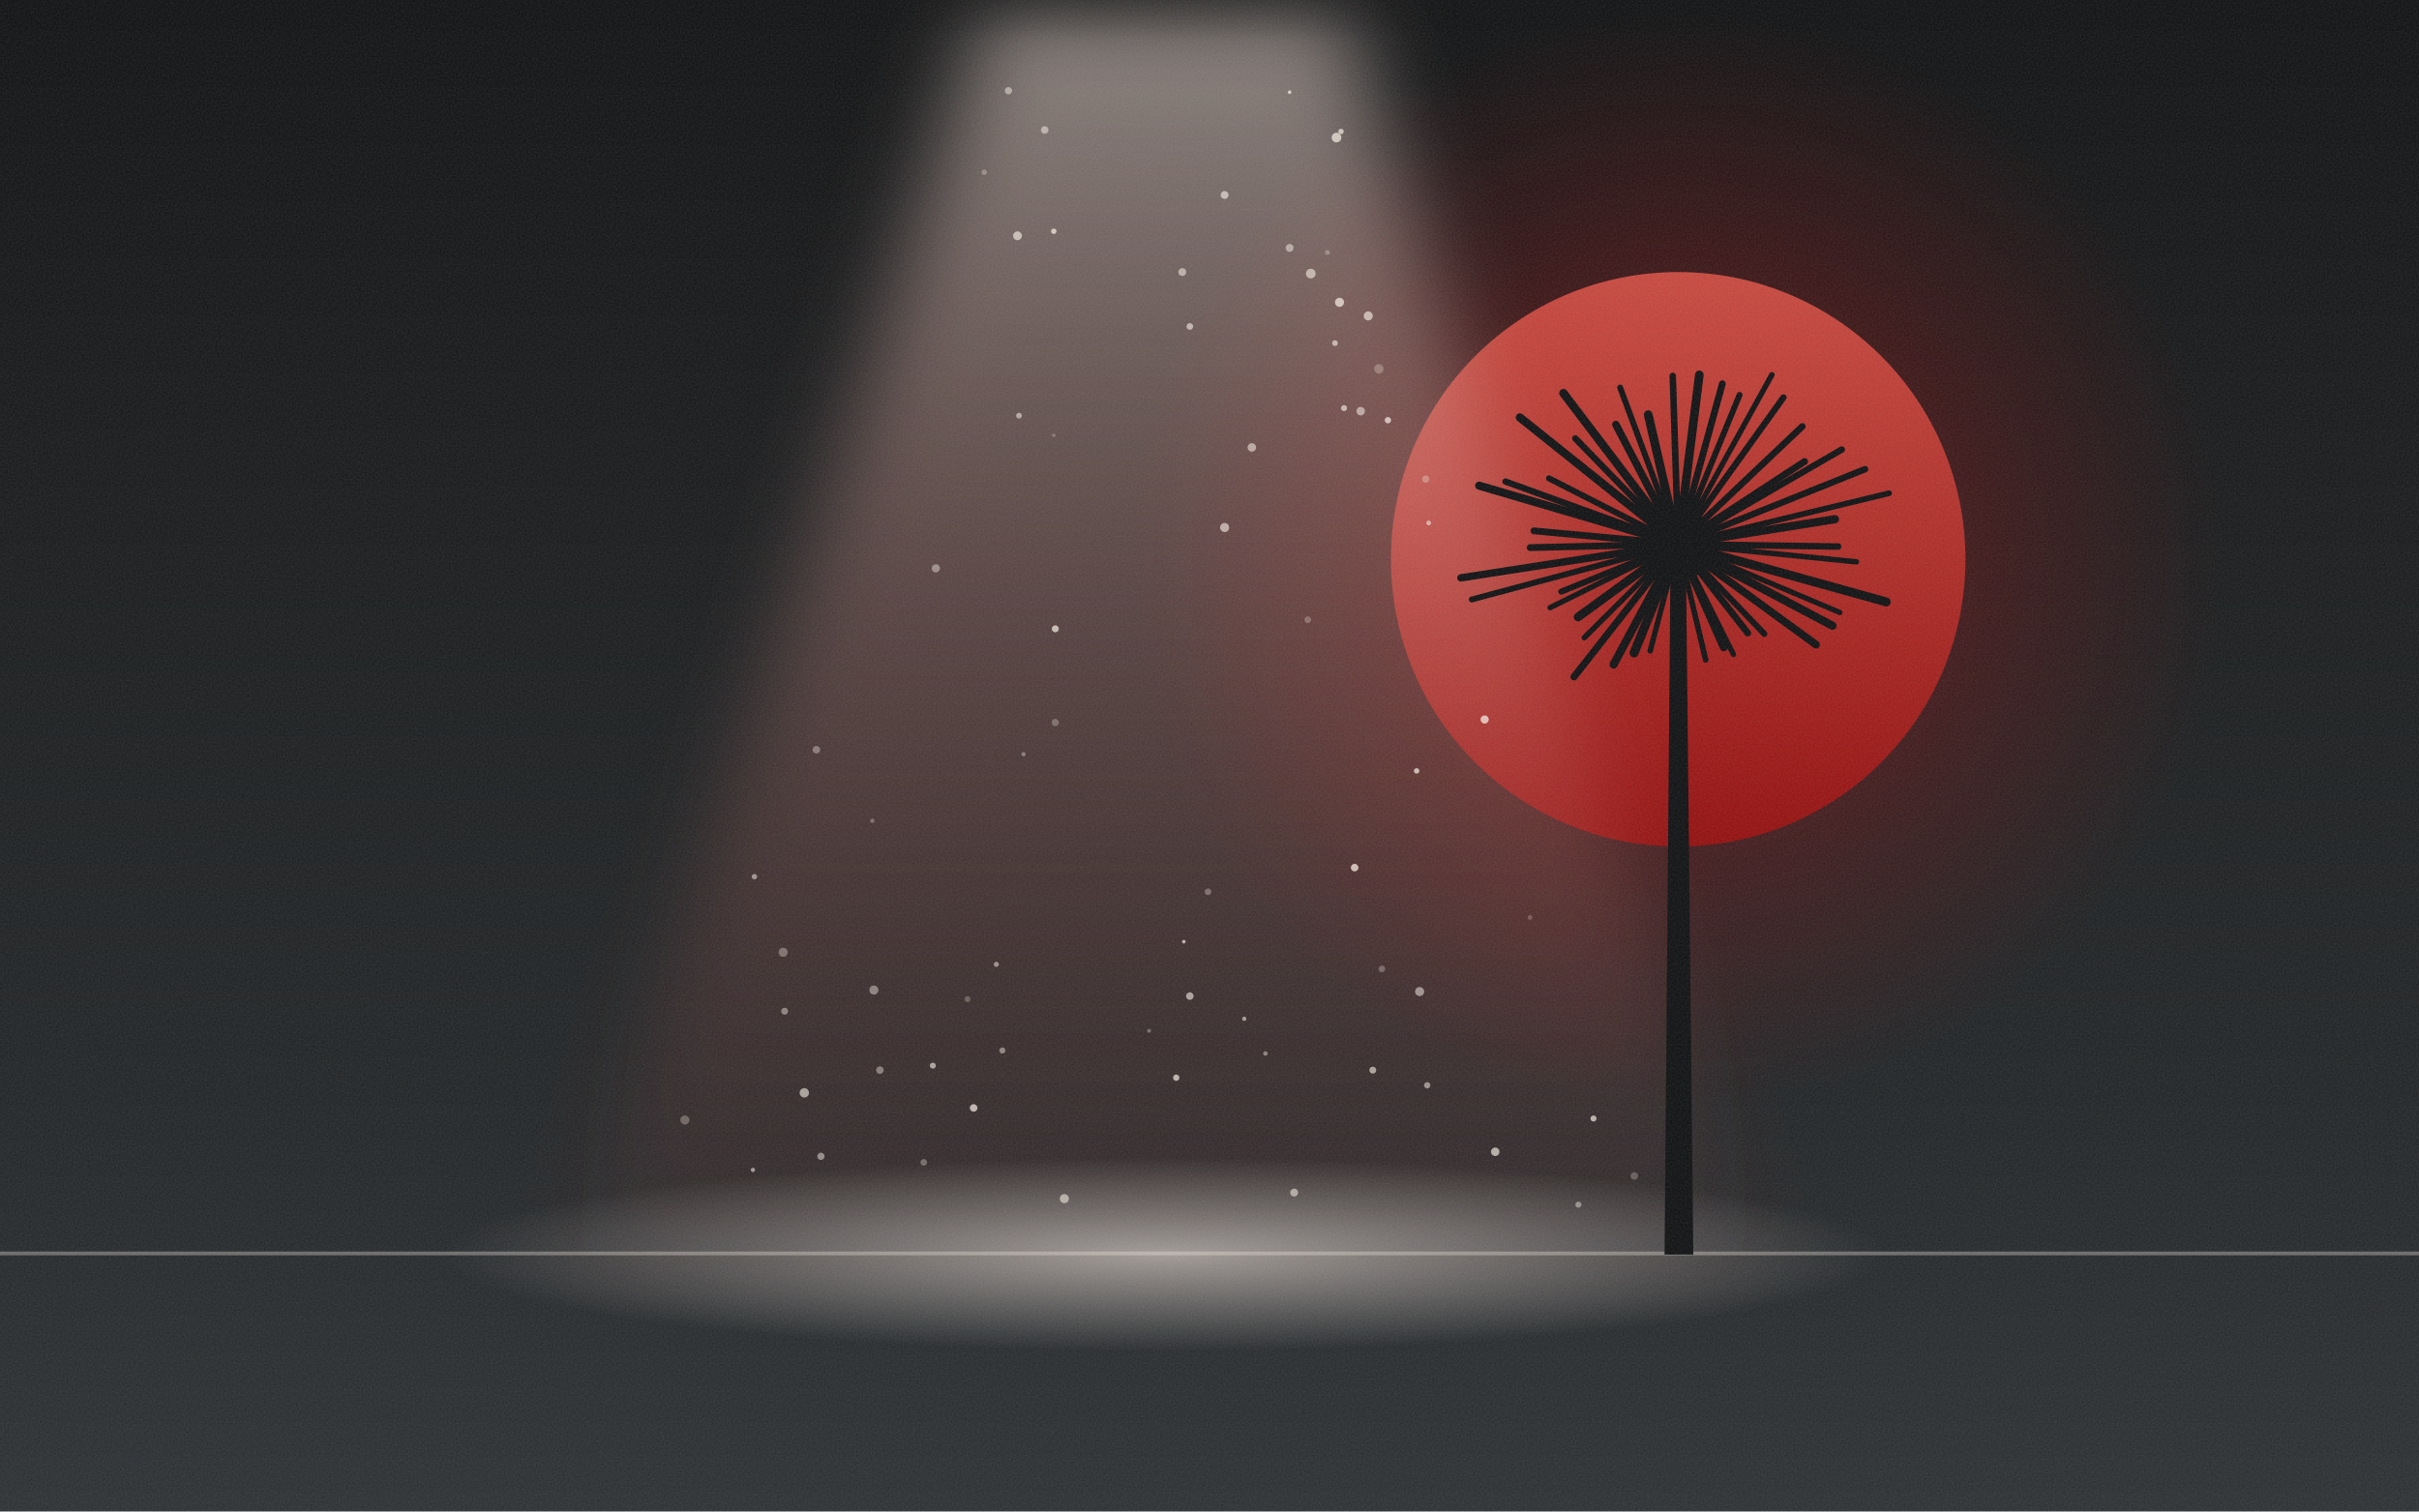
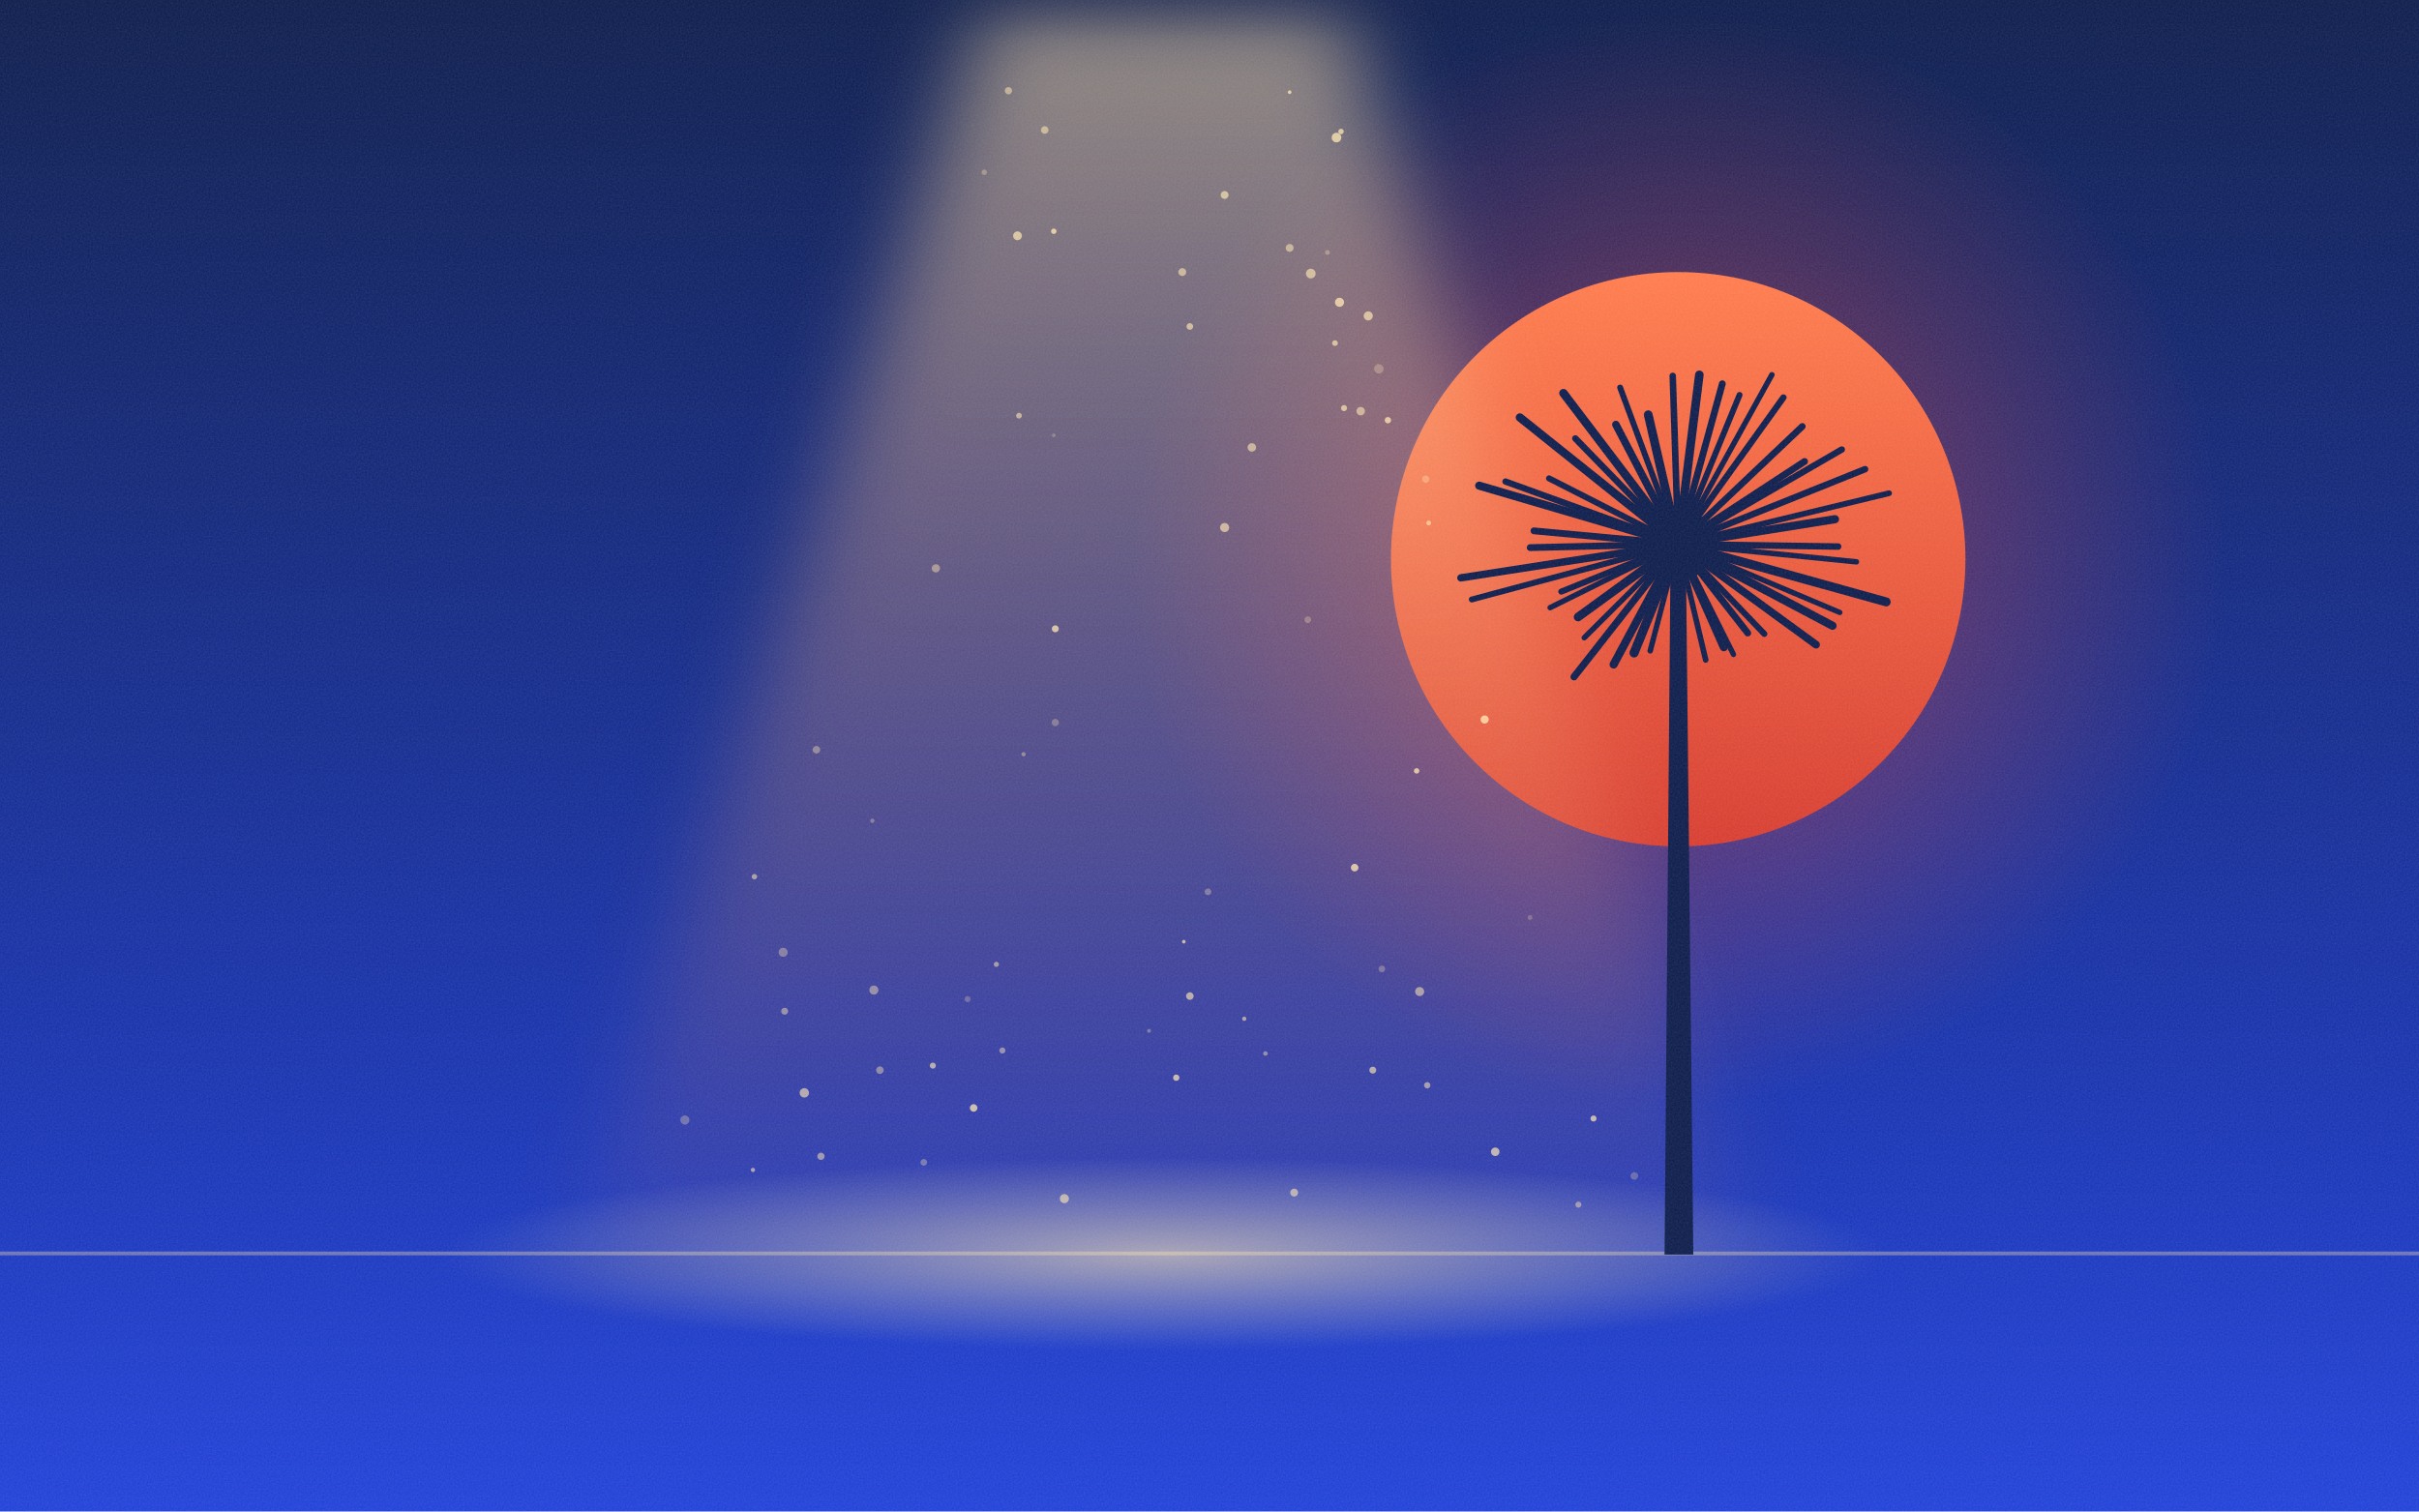
<svg xmlns="http://www.w3.org/2000/svg" viewBox="0 0 1600 1000" width="1600" height="1000">
  <defs>
    <linearGradient id="bg" x1="0" y1="0" x2="0" y2="1">
-       <stop offset="0" stop-color="#0E0F10" />
-       <stop offset=".72" stop-color="#1F2224" />
-       <stop offset="1" stop-color="#2A2E31" />
+       <stop offset="0" stop-color="#0B1A4A" />
+       <stop offset=".72" stop-color="#1531B0" />
+       <stop offset="1" stop-color="#1E3FD8" />
    </linearGradient>
    <linearGradient id="beam" x1="0" y1="0" x2="0" y2="1">
-       <stop offset="0" stop-color="#EDE3DA" stop-opacity=".55" />
-       <stop offset="1" stop-color="#C4463C" stop-opacity=".06" />
+       <stop offset="0" stop-color="#FFE7B0" stop-opacity=".55" />
+       <stop offset="1" stop-color="#FF7A4A" stop-opacity=".06" />
    </linearGradient>
    <radialGradient id="pool" cx=".5" cy=".5" r=".5">
-       <stop offset="0" stop-color="#EDE3DA" stop-opacity=".6" />
-       <stop offset="1" stop-color="#EDE3DA" stop-opacity="0" />
+       <stop offset="0" stop-color="#FFE7B0" stop-opacity=".6" />
+       <stop offset="1" stop-color="#FFE7B0" stop-opacity="0" />
    </radialGradient>
    <radialGradient id="moonglow" cx=".5" cy=".5" r=".5">
-       <stop offset="0" stop-color="#A80E0E" stop-opacity=".55" />
-       <stop offset="1" stop-color="#A80E0E" stop-opacity="0" />
+       <stop offset="0" stop-color="#F2483A" stop-opacity=".55" />
+       <stop offset="1" stop-color="#F2483A" stop-opacity="0" />
    </radialGradient>
    <linearGradient id="moon" x1="0" y1="0" x2="0" y2="1">
-       <stop offset="0" stop-color="#C4463C" />
-       <stop offset="1" stop-color="#8F0C0C" />
+       <stop offset="0" stop-color="#FF7A4A" />
+       <stop offset="1" stop-color="#D63A2D" />
    </linearGradient>
    <filter id="blur">
      <feGaussianBlur stdDeviation="28" />
    </filter>
    <filter id="grain" x="0" y="0" width="100%" height="100%">
      <feTurbulence type="fractalNoise" baseFrequency=".85" numOctaves="2" stitchTiles="stitch" result="t" />
      <feColorMatrix in="t" values="0 0 0 0 1  0 0 0 0 1  0 0 0 0 1  0 0 0 .55 0" />
    </filter>
  </defs>
  <rect width="1600" height="1000" fill="url(#bg)" />
  <circle cx="1110" cy="370" r="360" fill="url(#moonglow)" />
  <circle cx="1110" cy="370" r="190" fill="url(#moon)" />
  <path d="M660 -20 L880 -20 L1160 830 L380 830 Z" fill="url(#beam)" filter="url(#blur)" />
-   <circle cx="704" cy="793" r="3.0" fill="#EDE3DA" fill-opacity="0.61" />
-   <circle cx="914" cy="641" r="2.2" fill="#EDE3DA" fill-opacity="0.30" />
-   <circle cx="886" cy="200" r="3.0" fill="#EDE3DA" fill-opacity="0.76" />
-   <circle cx="828" cy="296" r="2.8" fill="#EDE3DA" fill-opacity="0.60" />
-   <circle cx="787" cy="659" r="2.5" fill="#EDE3DA" fill-opacity="0.63" />
-   <circle cx="912" cy="244" r="3.1" fill="#EDE3DA" fill-opacity="0.29" />
-   <circle cx="1081" cy="778" r="2.5" fill="#EDE3DA" fill-opacity="0.27" />
-   <circle cx="532" cy="723" r="3.1" fill="#EDE3DA" fill-opacity="0.62" />
-   <circle cx="691" cy="86" r="2.5" fill="#EDE3DA" fill-opacity="0.56" />
-   <circle cx="1012" cy="607" r="1.6" fill="#EDE3DA" fill-opacity="0.25" />
-   <circle cx="453" cy="741" r="3.0" fill="#EDE3DA" fill-opacity="0.31" />
-   <circle cx="939" cy="656" r="3.0" fill="#EDE3DA" fill-opacity="0.55" />
-   <circle cx="582" cy="708" r="2.5" fill="#EDE3DA" fill-opacity="0.43" />
-   <circle cx="944" cy="718" r="2.1" fill="#EDE3DA" fill-opacity="0.54" />
-   <circle cx="667" cy="60" r="2.4" fill="#EDE3DA" fill-opacity="0.52" />
-   <circle cx="837" cy="697" r="1.5" fill="#EDE3DA" fill-opacity="0.45" />
-   <circle cx="783" cy="623" r="1.2" fill="#EDE3DA" fill-opacity="0.71" />
-   <circle cx="519" cy="669" r="2.3" fill="#EDE3DA" fill-opacity="0.46" />
-   <circle cx="659" cy="638" r="1.7" fill="#EDE3DA" fill-opacity="0.52" />
-   <circle cx="498" cy="774" r="1.4" fill="#EDE3DA" fill-opacity="0.59" />
-   <circle cx="778" cy="713" r="2.1" fill="#EDE3DA" fill-opacity="0.72" />
-   <circle cx="518" cy="630" r="3.0" fill="#EDE3DA" fill-opacity="0.36" />
-   <circle cx="889" cy="270" r="2.0" fill="#EDE3DA" fill-opacity="0.69" />
-   <circle cx="878" cy="167" r="1.6" fill="#EDE3DA" fill-opacity="0.33" />
-   <circle cx="698" cy="416" r="2.3" fill="#EDE3DA" fill-opacity="0.75" />
-   <circle cx="499" cy="580" r="1.8" fill="#EDE3DA" fill-opacity="0.55" />
-   <circle cx="865" cy="410" r="2.2" fill="#EDE3DA" fill-opacity="0.29" />
-   <circle cx="883" cy="227" r="1.9" fill="#EDE3DA" fill-opacity="0.67" />
-   <circle cx="856" cy="789" r="2.6" fill="#EDE3DA" fill-opacity="0.59" />
-   <circle cx="918" cy="278" r="2.1" fill="#EDE3DA" fill-opacity="0.75" />
-   <circle cx="900" cy="272" r="2.8" fill="#EDE3DA" fill-opacity="0.59" />
-   <circle cx="619" cy="376" r="2.7" fill="#EDE3DA" fill-opacity="0.45" />
-   <circle cx="577" cy="543" r="1.4" fill="#EDE3DA" fill-opacity="0.33" />
-   <circle cx="578" cy="655" r="3.0" fill="#EDE3DA" fill-opacity="0.45" />
-   <circle cx="698" cy="478" r="2.4" fill="#EDE3DA" fill-opacity="0.30" />
-   <circle cx="945" cy="346" r="1.6" fill="#EDE3DA" fill-opacity="0.61" />
-   <circle cx="697" cy="288" r="1.2" fill="#EDE3DA" fill-opacity="0.26" />
-   <circle cx="989" cy="762" r="2.8" fill="#EDE3DA" fill-opacity="0.69" />
-   <circle cx="543" cy="765" r="2.4" fill="#EDE3DA" fill-opacity="0.52" />
-   <circle cx="982" cy="476" r="2.7" fill="#EDE3DA" fill-opacity="0.78" />
-   <circle cx="810" cy="129" r="2.6" fill="#EDE3DA" fill-opacity="0.66" />
-   <circle cx="937" cy="510" r="1.8" fill="#EDE3DA" fill-opacity="0.76" />
-   <circle cx="810" cy="349" r="3.0" fill="#EDE3DA" fill-opacity="0.64" />
-   <circle cx="674" cy="275" r="1.9" fill="#EDE3DA" fill-opacity="0.59" />
-   <circle cx="1044" cy="797" r="2.0" fill="#EDE3DA" fill-opacity="0.47" />
-   <circle cx="640" cy="661" r="2.0" fill="#EDE3DA" fill-opacity="0.26" />
-   <circle cx="782" cy="180" r="2.6" fill="#EDE3DA" fill-opacity="0.59" />
-   <circle cx="943" cy="317" r="2.4" fill="#EDE3DA" fill-opacity="0.34" />
-   <circle cx="884" cy="91" r="3.2" fill="#EDE3DA" fill-opacity="0.76" />
-   <circle cx="677" cy="499" r="1.4" fill="#EDE3DA" fill-opacity="0.39" />
-   <circle cx="905" cy="209" r="3.0" fill="#EDE3DA" fill-opacity="0.68" />
-   <circle cx="697" cy="153" r="1.8" fill="#EDE3DA" fill-opacity="0.77" />
-   <circle cx="853" cy="164" r="2.6" fill="#EDE3DA" fill-opacity="0.55" />
-   <circle cx="611" cy="769" r="2.2" fill="#EDE3DA" fill-opacity="0.34" />
-   <circle cx="651" cy="114" r="1.8" fill="#EDE3DA" fill-opacity="0.32" />
-   <circle cx="887" cy="87" r="1.8" fill="#EDE3DA" fill-opacity="0.74" />
-   <circle cx="896" cy="574" r="2.5" fill="#EDE3DA" fill-opacity="0.77" />
-   <circle cx="908" cy="708" r="2.3" fill="#EDE3DA" fill-opacity="0.63" />
-   <circle cx="799" cy="590" r="2.2" fill="#EDE3DA" fill-opacity="0.33" />
-   <circle cx="760" cy="682" r="1.3" fill="#EDE3DA" fill-opacity="0.34" />
-   <circle cx="617" cy="705" r="2.0" fill="#EDE3DA" fill-opacity="0.63" />
-   <circle cx="663" cy="695" r="2.0" fill="#EDE3DA" fill-opacity="0.48" />
-   <circle cx="853" cy="61" r="1.2" fill="#EDE3DA" fill-opacity="0.78" />
-   <circle cx="673" cy="156" r="2.9" fill="#EDE3DA" fill-opacity="0.70" />
-   <circle cx="787" cy="216" r="2.2" fill="#EDE3DA" fill-opacity="0.65" />
-   <circle cx="867" cy="181" r="3.2" fill="#EDE3DA" fill-opacity="0.64" />
-   <circle cx="1054" cy="740" r="2.0" fill="#EDE3DA" fill-opacity="0.72" />
-   <circle cx="823" cy="674" r="1.4" fill="#EDE3DA" fill-opacity="0.59" />
-   <circle cx="644" cy="733" r="2.5" fill="#EDE3DA" fill-opacity="0.74" />
-   <circle cx="540" cy="496" r="2.5" fill="#EDE3DA" fill-opacity="0.39" />
+   <circle cx="704" cy="793" r="3.0" fill="#FFE7B0" fill-opacity="0.61" />
+   <circle cx="914" cy="641" r="2.2" fill="#FFE7B0" fill-opacity="0.30" />
+   <circle cx="886" cy="200" r="3.0" fill="#FFE7B0" fill-opacity="0.76" />
+   <circle cx="828" cy="296" r="2.8" fill="#FFE7B0" fill-opacity="0.60" />
+   <circle cx="787" cy="659" r="2.5" fill="#FFE7B0" fill-opacity="0.63" />
+   <circle cx="912" cy="244" r="3.1" fill="#FFE7B0" fill-opacity="0.29" />
+   <circle cx="1081" cy="778" r="2.5" fill="#FFE7B0" fill-opacity="0.27" />
+   <circle cx="532" cy="723" r="3.1" fill="#FFE7B0" fill-opacity="0.62" />
+   <circle cx="691" cy="86" r="2.5" fill="#FFE7B0" fill-opacity="0.56" />
+   <circle cx="1012" cy="607" r="1.6" fill="#FFE7B0" fill-opacity="0.25" />
+   <circle cx="453" cy="741" r="3.0" fill="#FFE7B0" fill-opacity="0.31" />
+   <circle cx="939" cy="656" r="3.0" fill="#FFE7B0" fill-opacity="0.55" />
+   <circle cx="582" cy="708" r="2.5" fill="#FFE7B0" fill-opacity="0.43" />
+   <circle cx="944" cy="718" r="2.1" fill="#FFE7B0" fill-opacity="0.54" />
+   <circle cx="667" cy="60" r="2.4" fill="#FFE7B0" fill-opacity="0.52" />
+   <circle cx="837" cy="697" r="1.5" fill="#FFE7B0" fill-opacity="0.45" />
+   <circle cx="783" cy="623" r="1.2" fill="#FFE7B0" fill-opacity="0.71" />
+   <circle cx="519" cy="669" r="2.3" fill="#FFE7B0" fill-opacity="0.46" />
+   <circle cx="659" cy="638" r="1.7" fill="#FFE7B0" fill-opacity="0.52" />
+   <circle cx="498" cy="774" r="1.4" fill="#FFE7B0" fill-opacity="0.59" />
+   <circle cx="778" cy="713" r="2.1" fill="#FFE7B0" fill-opacity="0.72" />
+   <circle cx="518" cy="630" r="3.0" fill="#FFE7B0" fill-opacity="0.36" />
+   <circle cx="889" cy="270" r="2.0" fill="#FFE7B0" fill-opacity="0.69" />
+   <circle cx="878" cy="167" r="1.6" fill="#FFE7B0" fill-opacity="0.33" />
+   <circle cx="698" cy="416" r="2.3" fill="#FFE7B0" fill-opacity="0.75" />
+   <circle cx="499" cy="580" r="1.8" fill="#FFE7B0" fill-opacity="0.55" />
+   <circle cx="865" cy="410" r="2.2" fill="#FFE7B0" fill-opacity="0.29" />
+   <circle cx="883" cy="227" r="1.9" fill="#FFE7B0" fill-opacity="0.67" />
+   <circle cx="856" cy="789" r="2.6" fill="#FFE7B0" fill-opacity="0.59" />
+   <circle cx="918" cy="278" r="2.1" fill="#FFE7B0" fill-opacity="0.75" />
+   <circle cx="900" cy="272" r="2.8" fill="#FFE7B0" fill-opacity="0.59" />
+   <circle cx="619" cy="376" r="2.7" fill="#FFE7B0" fill-opacity="0.45" />
+   <circle cx="577" cy="543" r="1.4" fill="#FFE7B0" fill-opacity="0.33" />
+   <circle cx="578" cy="655" r="3.0" fill="#FFE7B0" fill-opacity="0.45" />
+   <circle cx="698" cy="478" r="2.4" fill="#FFE7B0" fill-opacity="0.30" />
+   <circle cx="945" cy="346" r="1.6" fill="#FFE7B0" fill-opacity="0.61" />
+   <circle cx="697" cy="288" r="1.2" fill="#FFE7B0" fill-opacity="0.26" />
+   <circle cx="989" cy="762" r="2.8" fill="#FFE7B0" fill-opacity="0.69" />
+   <circle cx="543" cy="765" r="2.4" fill="#FFE7B0" fill-opacity="0.52" />
+   <circle cx="982" cy="476" r="2.7" fill="#FFE7B0" fill-opacity="0.78" />
+   <circle cx="810" cy="129" r="2.6" fill="#FFE7B0" fill-opacity="0.66" />
+   <circle cx="937" cy="510" r="1.8" fill="#FFE7B0" fill-opacity="0.76" />
+   <circle cx="810" cy="349" r="3.0" fill="#FFE7B0" fill-opacity="0.64" />
+   <circle cx="674" cy="275" r="1.9" fill="#FFE7B0" fill-opacity="0.59" />
+   <circle cx="1044" cy="797" r="2.0" fill="#FFE7B0" fill-opacity="0.47" />
+   <circle cx="640" cy="661" r="2.0" fill="#FFE7B0" fill-opacity="0.26" />
+   <circle cx="782" cy="180" r="2.6" fill="#FFE7B0" fill-opacity="0.59" />
+   <circle cx="943" cy="317" r="2.4" fill="#FFE7B0" fill-opacity="0.34" />
+   <circle cx="884" cy="91" r="3.2" fill="#FFE7B0" fill-opacity="0.76" />
+   <circle cx="677" cy="499" r="1.4" fill="#FFE7B0" fill-opacity="0.39" />
+   <circle cx="905" cy="209" r="3.0" fill="#FFE7B0" fill-opacity="0.68" />
+   <circle cx="697" cy="153" r="1.8" fill="#FFE7B0" fill-opacity="0.77" />
+   <circle cx="853" cy="164" r="2.6" fill="#FFE7B0" fill-opacity="0.55" />
+   <circle cx="611" cy="769" r="2.2" fill="#FFE7B0" fill-opacity="0.34" />
+   <circle cx="651" cy="114" r="1.8" fill="#FFE7B0" fill-opacity="0.32" />
+   <circle cx="887" cy="87" r="1.8" fill="#FFE7B0" fill-opacity="0.74" />
+   <circle cx="896" cy="574" r="2.5" fill="#FFE7B0" fill-opacity="0.77" />
+   <circle cx="908" cy="708" r="2.3" fill="#FFE7B0" fill-opacity="0.63" />
+   <circle cx="799" cy="590" r="2.2" fill="#FFE7B0" fill-opacity="0.33" />
+   <circle cx="760" cy="682" r="1.3" fill="#FFE7B0" fill-opacity="0.34" />
+   <circle cx="617" cy="705" r="2.0" fill="#FFE7B0" fill-opacity="0.63" />
+   <circle cx="663" cy="695" r="2.0" fill="#FFE7B0" fill-opacity="0.48" />
+   <circle cx="853" cy="61" r="1.2" fill="#FFE7B0" fill-opacity="0.78" />
+   <circle cx="673" cy="156" r="2.9" fill="#FFE7B0" fill-opacity="0.70" />
+   <circle cx="787" cy="216" r="2.2" fill="#FFE7B0" fill-opacity="0.65" />
+   <circle cx="867" cy="181" r="3.2" fill="#FFE7B0" fill-opacity="0.64" />
+   <circle cx="1054" cy="740" r="2.0" fill="#FFE7B0" fill-opacity="0.72" />
+   <circle cx="823" cy="674" r="1.4" fill="#FFE7B0" fill-opacity="0.59" />
+   <circle cx="644" cy="733" r="2.5" fill="#FFE7B0" fill-opacity="0.74" />
+   <circle cx="540" cy="496" r="2.5" fill="#FFE7B0" fill-opacity="0.39" />
  <ellipse cx="770" cy="830" rx="480" ry="64" fill="url(#pool)" />
-   <rect x="0" y="828" width="1600" height="2.5" fill="#EDE3DA" opacity=".35" />
-   <path d="M1101 830 L1105 360 L1115 360 L1120 830 Z" fill="#0E0F10" />
+   <rect x="0" y="828" width="1600" height="2.5" fill="#FFE7B0" opacity=".35" />
+   <path d="M1101 830 L1105 360 L1115 360 L1120 830 Z" fill="#0B1A4A" />
  <g>
-     <path d="M1110 360 L1012.1 362.3" stroke="#0E0F10" stroke-width="4.5" stroke-linecap="round" />
-     <path d="M1110 360 L1014.6 351.2" stroke="#0E0F10" stroke-width="4.5" stroke-linecap="round" />
-     <path d="M1110 360 L978.4 321.3" stroke="#0E0F10" stroke-width="5.4" stroke-linecap="round" />
-     <path d="M1110 360 L995.8 318.6" stroke="#0E0F10" stroke-width="4.2" stroke-linecap="round" />
-     <path d="M1110 360 L1024.6 316.5" stroke="#0E0F10" stroke-width="4.0" stroke-linecap="round" />
-     <path d="M1110 360 L1005.3 276.2" stroke="#0E0F10" stroke-width="5.5" stroke-linecap="round" />
-     <path d="M1110 360 L1042.0 290.1" stroke="#0E0F10" stroke-width="4.3" stroke-linecap="round" />
-     <path d="M1110 360 L1034.1 260.1" stroke="#0E0F10" stroke-width="5.6" stroke-linecap="round" />
-     <path d="M1110 360 L1068.8 280.9" stroke="#0E0F10" stroke-width="5.0" stroke-linecap="round" />
-     <path d="M1110 360 L1071.6 256.4" stroke="#0E0F10" stroke-width="3.9" stroke-linecap="round" />
-     <path d="M1110 360 L1090.2 274.4" stroke="#0E0F10" stroke-width="5.8" stroke-linecap="round" />
-     <path d="M1110 360 L1106.4 248.7" stroke="#0E0F10" stroke-width="4.3" stroke-linecap="round" />
-     <path d="M1110 360 L1124.0 248.0" stroke="#0E0F10" stroke-width="5.7" stroke-linecap="round" />
-     <path d="M1110 360 L1139.2 253.9" stroke="#0E0F10" stroke-width="4.5" stroke-linecap="round" />
-     <path d="M1110 360 L1150.6 261.3" stroke="#0E0F10" stroke-width="3.9" stroke-linecap="round" />
-     <path d="M1110 360 L1172.0 247.9" stroke="#0E0F10" stroke-width="3.6" stroke-linecap="round" />
-     <path d="M1110 360 L1179.6 263.0" stroke="#0E0F10" stroke-width="4.2" stroke-linecap="round" />
-     <path d="M1110 360 L1192.1 282.1" stroke="#0E0F10" stroke-width="4.4" stroke-linecap="round" />
-     <path d="M1110 360 L1193.6 305.3" stroke="#0E0F10" stroke-width="4.5" stroke-linecap="round" />
-     <path d="M1110 360 L1218.2 297.4" stroke="#0E0F10" stroke-width="4.2" stroke-linecap="round" />
-     <path d="M1110 360 L1233.6 310.4" stroke="#0E0F10" stroke-width="4.3" stroke-linecap="round" />
-     <path d="M1110 360 L1249.5 326.3" stroke="#0E0F10" stroke-width="3.8" stroke-linecap="round" />
-     <path d="M1110 360 L1213.7 343.5" stroke="#0E0F10" stroke-width="5.4" stroke-linecap="round" />
-     <path d="M1110 360 L1215.8 361.6" stroke="#0E0F10" stroke-width="4.3" stroke-linecap="round" />
-     <path d="M1110 360 L1227.9 371.7" stroke="#0E0F10" stroke-width="3.6" stroke-linecap="round" />
-     <path d="M1110 360 L1247.6 398.2" stroke="#0E0F10" stroke-width="5.9" stroke-linecap="round" />
-     <path d="M1110 360 L1216.9 405.2" stroke="#0E0F10" stroke-width="3.5" stroke-linecap="round" />
-     <path d="M1110 360 L1212.1 414.0" stroke="#0E0F10" stroke-width="5.4" stroke-linecap="round" />
-     <path d="M1110 360 L1201.2 426.5" stroke="#0E0F10" stroke-width="5.1" stroke-linecap="round" />
-     <path d="M1110 360 L1167.0 419.4" stroke="#0E0F10" stroke-width="4.0" stroke-linecap="round" />
-     <path d="M1110 360 L1156.0 418.8" stroke="#0E0F10" stroke-width="4.5" stroke-linecap="round" />
-     <path d="M1110 360 L1146.6 433.0" stroke="#0E0F10" stroke-width="3.5" stroke-linecap="round" />
-     <path d="M1110 360 L1140.2 428.1" stroke="#0E0F10" stroke-width="5.5" stroke-linecap="round" />
-     <path d="M1110 360 L1128.2 436.6" stroke="#0E0F10" stroke-width="3.7" stroke-linecap="round" />
-     <path d="M1110 360 L1111.1 443.9" stroke="#0E0F10" stroke-width="4.0" stroke-linecap="round" />
-     <path d="M1110 360 L1107.5 428.5" stroke="#0E0F10" stroke-width="3.9" stroke-linecap="round" />
-     <path d="M1110 360 L1091.5 430.6" stroke="#0E0F10" stroke-width="3.6" stroke-linecap="round" />
-     <path d="M1110 360 L1080.8 432.0" stroke="#0E0F10" stroke-width="6.0" stroke-linecap="round" />
-     <path d="M1110 360 L1067.3 439.6" stroke="#0E0F10" stroke-width="5.4" stroke-linecap="round" />
-     <path d="M1110 360 L1041.1 447.8" stroke="#0E0F10" stroke-width="4.7" stroke-linecap="round" />
-     <path d="M1110 360 L1047.9 421.9" stroke="#0E0F10" stroke-width="3.6" stroke-linecap="round" />
-     <path d="M1110 360 L1043.8 408.2" stroke="#0E0F10" stroke-width="5.7" stroke-linecap="round" />
-     <path d="M1110 360 L1025.3 402.0" stroke="#0E0F10" stroke-width="3.6" stroke-linecap="round" />
-     <path d="M1110 360 L1032.7 391.4" stroke="#0E0F10" stroke-width="4.0" stroke-linecap="round" />
-     <path d="M1110 360 L973.5 396.6" stroke="#0E0F10" stroke-width="3.9" stroke-linecap="round" />
-     <path d="M1110 360 L966.3 382.3" stroke="#0E0F10" stroke-width="4.9" stroke-linecap="round" />
+     <path d="M1110 360 L1012.1 362.3" stroke="#0B1A4A" stroke-width="4.5" stroke-linecap="round" />
+     <path d="M1110 360 L1014.6 351.2" stroke="#0B1A4A" stroke-width="4.5" stroke-linecap="round" />
+     <path d="M1110 360 L978.4 321.3" stroke="#0B1A4A" stroke-width="5.4" stroke-linecap="round" />
+     <path d="M1110 360 L995.8 318.6" stroke="#0B1A4A" stroke-width="4.2" stroke-linecap="round" />
+     <path d="M1110 360 L1024.6 316.5" stroke="#0B1A4A" stroke-width="4.0" stroke-linecap="round" />
+     <path d="M1110 360 L1005.3 276.2" stroke="#0B1A4A" stroke-width="5.5" stroke-linecap="round" />
+     <path d="M1110 360 L1042.0 290.1" stroke="#0B1A4A" stroke-width="4.3" stroke-linecap="round" />
+     <path d="M1110 360 L1034.1 260.1" stroke="#0B1A4A" stroke-width="5.6" stroke-linecap="round" />
+     <path d="M1110 360 L1068.8 280.9" stroke="#0B1A4A" stroke-width="5.0" stroke-linecap="round" />
+     <path d="M1110 360 L1071.6 256.4" stroke="#0B1A4A" stroke-width="3.9" stroke-linecap="round" />
+     <path d="M1110 360 L1090.2 274.4" stroke="#0B1A4A" stroke-width="5.8" stroke-linecap="round" />
+     <path d="M1110 360 L1106.4 248.7" stroke="#0B1A4A" stroke-width="4.3" stroke-linecap="round" />
+     <path d="M1110 360 L1124.0 248.0" stroke="#0B1A4A" stroke-width="5.7" stroke-linecap="round" />
+     <path d="M1110 360 L1139.2 253.9" stroke="#0B1A4A" stroke-width="4.5" stroke-linecap="round" />
+     <path d="M1110 360 L1150.6 261.3" stroke="#0B1A4A" stroke-width="3.9" stroke-linecap="round" />
+     <path d="M1110 360 L1172.0 247.9" stroke="#0B1A4A" stroke-width="3.6" stroke-linecap="round" />
+     <path d="M1110 360 L1179.6 263.0" stroke="#0B1A4A" stroke-width="4.2" stroke-linecap="round" />
+     <path d="M1110 360 L1192.1 282.1" stroke="#0B1A4A" stroke-width="4.4" stroke-linecap="round" />
+     <path d="M1110 360 L1193.6 305.3" stroke="#0B1A4A" stroke-width="4.5" stroke-linecap="round" />
+     <path d="M1110 360 L1218.2 297.4" stroke="#0B1A4A" stroke-width="4.2" stroke-linecap="round" />
+     <path d="M1110 360 L1233.6 310.4" stroke="#0B1A4A" stroke-width="4.3" stroke-linecap="round" />
+     <path d="M1110 360 L1249.5 326.3" stroke="#0B1A4A" stroke-width="3.8" stroke-linecap="round" />
+     <path d="M1110 360 L1213.7 343.5" stroke="#0B1A4A" stroke-width="5.4" stroke-linecap="round" />
+     <path d="M1110 360 L1215.8 361.6" stroke="#0B1A4A" stroke-width="4.3" stroke-linecap="round" />
+     <path d="M1110 360 L1227.9 371.7" stroke="#0B1A4A" stroke-width="3.6" stroke-linecap="round" />
+     <path d="M1110 360 L1247.6 398.2" stroke="#0B1A4A" stroke-width="5.9" stroke-linecap="round" />
+     <path d="M1110 360 L1216.9 405.2" stroke="#0B1A4A" stroke-width="3.5" stroke-linecap="round" />
+     <path d="M1110 360 L1212.1 414.0" stroke="#0B1A4A" stroke-width="5.4" stroke-linecap="round" />
+     <path d="M1110 360 L1201.2 426.5" stroke="#0B1A4A" stroke-width="5.1" stroke-linecap="round" />
+     <path d="M1110 360 L1167.0 419.4" stroke="#0B1A4A" stroke-width="4.0" stroke-linecap="round" />
+     <path d="M1110 360 L1156.0 418.8" stroke="#0B1A4A" stroke-width="4.5" stroke-linecap="round" />
+     <path d="M1110 360 L1146.6 433.0" stroke="#0B1A4A" stroke-width="3.5" stroke-linecap="round" />
+     <path d="M1110 360 L1140.2 428.1" stroke="#0B1A4A" stroke-width="5.5" stroke-linecap="round" />
+     <path d="M1110 360 L1128.2 436.6" stroke="#0B1A4A" stroke-width="3.7" stroke-linecap="round" />
+     <path d="M1110 360 L1111.1 443.9" stroke="#0B1A4A" stroke-width="4.0" stroke-linecap="round" />
+     <path d="M1110 360 L1107.5 428.5" stroke="#0B1A4A" stroke-width="3.9" stroke-linecap="round" />
+     <path d="M1110 360 L1091.5 430.6" stroke="#0B1A4A" stroke-width="3.6" stroke-linecap="round" />
+     <path d="M1110 360 L1080.8 432.0" stroke="#0B1A4A" stroke-width="6.0" stroke-linecap="round" />
+     <path d="M1110 360 L1067.3 439.6" stroke="#0B1A4A" stroke-width="5.4" stroke-linecap="round" />
+     <path d="M1110 360 L1041.1 447.8" stroke="#0B1A4A" stroke-width="4.7" stroke-linecap="round" />
+     <path d="M1110 360 L1047.9 421.9" stroke="#0B1A4A" stroke-width="3.6" stroke-linecap="round" />
+     <path d="M1110 360 L1043.8 408.2" stroke="#0B1A4A" stroke-width="5.7" stroke-linecap="round" />
+     <path d="M1110 360 L1025.3 402.0" stroke="#0B1A4A" stroke-width="3.6" stroke-linecap="round" />
+     <path d="M1110 360 L1032.7 391.4" stroke="#0B1A4A" stroke-width="4.0" stroke-linecap="round" />
+     <path d="M1110 360 L973.5 396.6" stroke="#0B1A4A" stroke-width="3.9" stroke-linecap="round" />
+     <path d="M1110 360 L966.3 382.3" stroke="#0B1A4A" stroke-width="4.9" stroke-linecap="round" />
  </g>
-   <circle cx="1110" cy="360" r="24" fill="#0E0F10" />
+   <circle cx="1110" cy="360" r="24" fill="#0B1A4A" />
  <rect width="1600" height="1000" filter="url(#grain)" opacity=".2" />
</svg>
